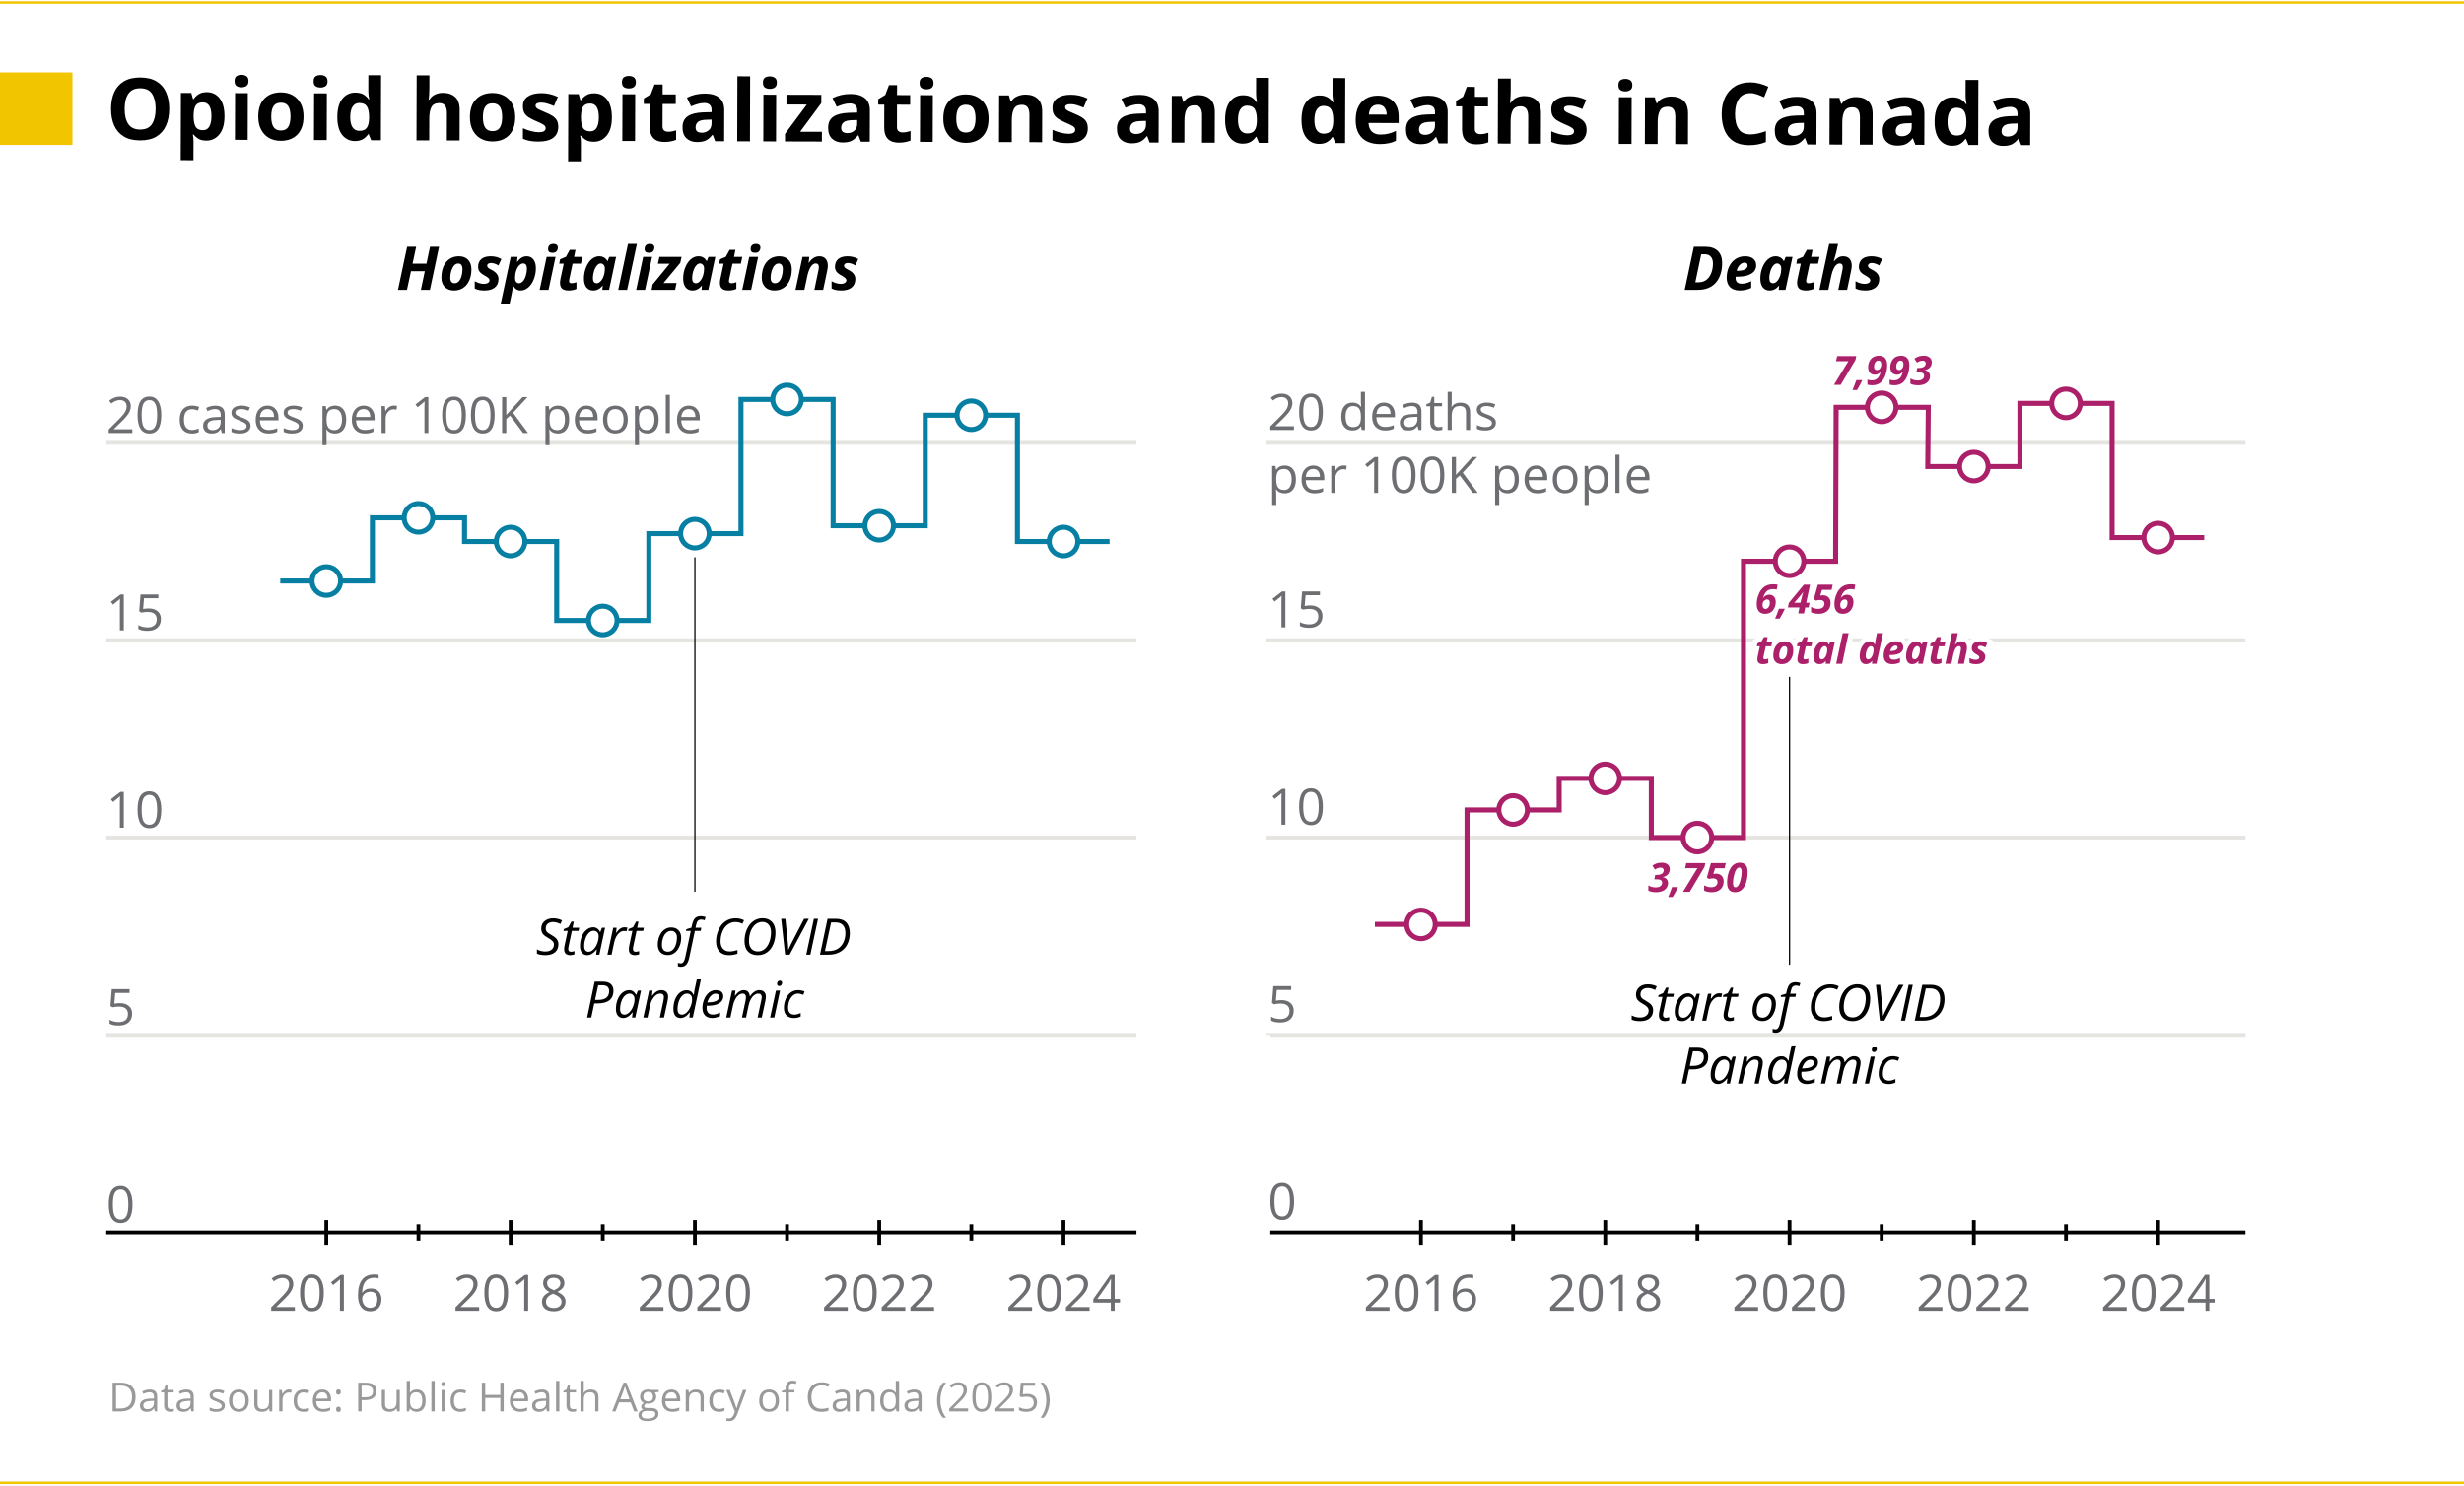
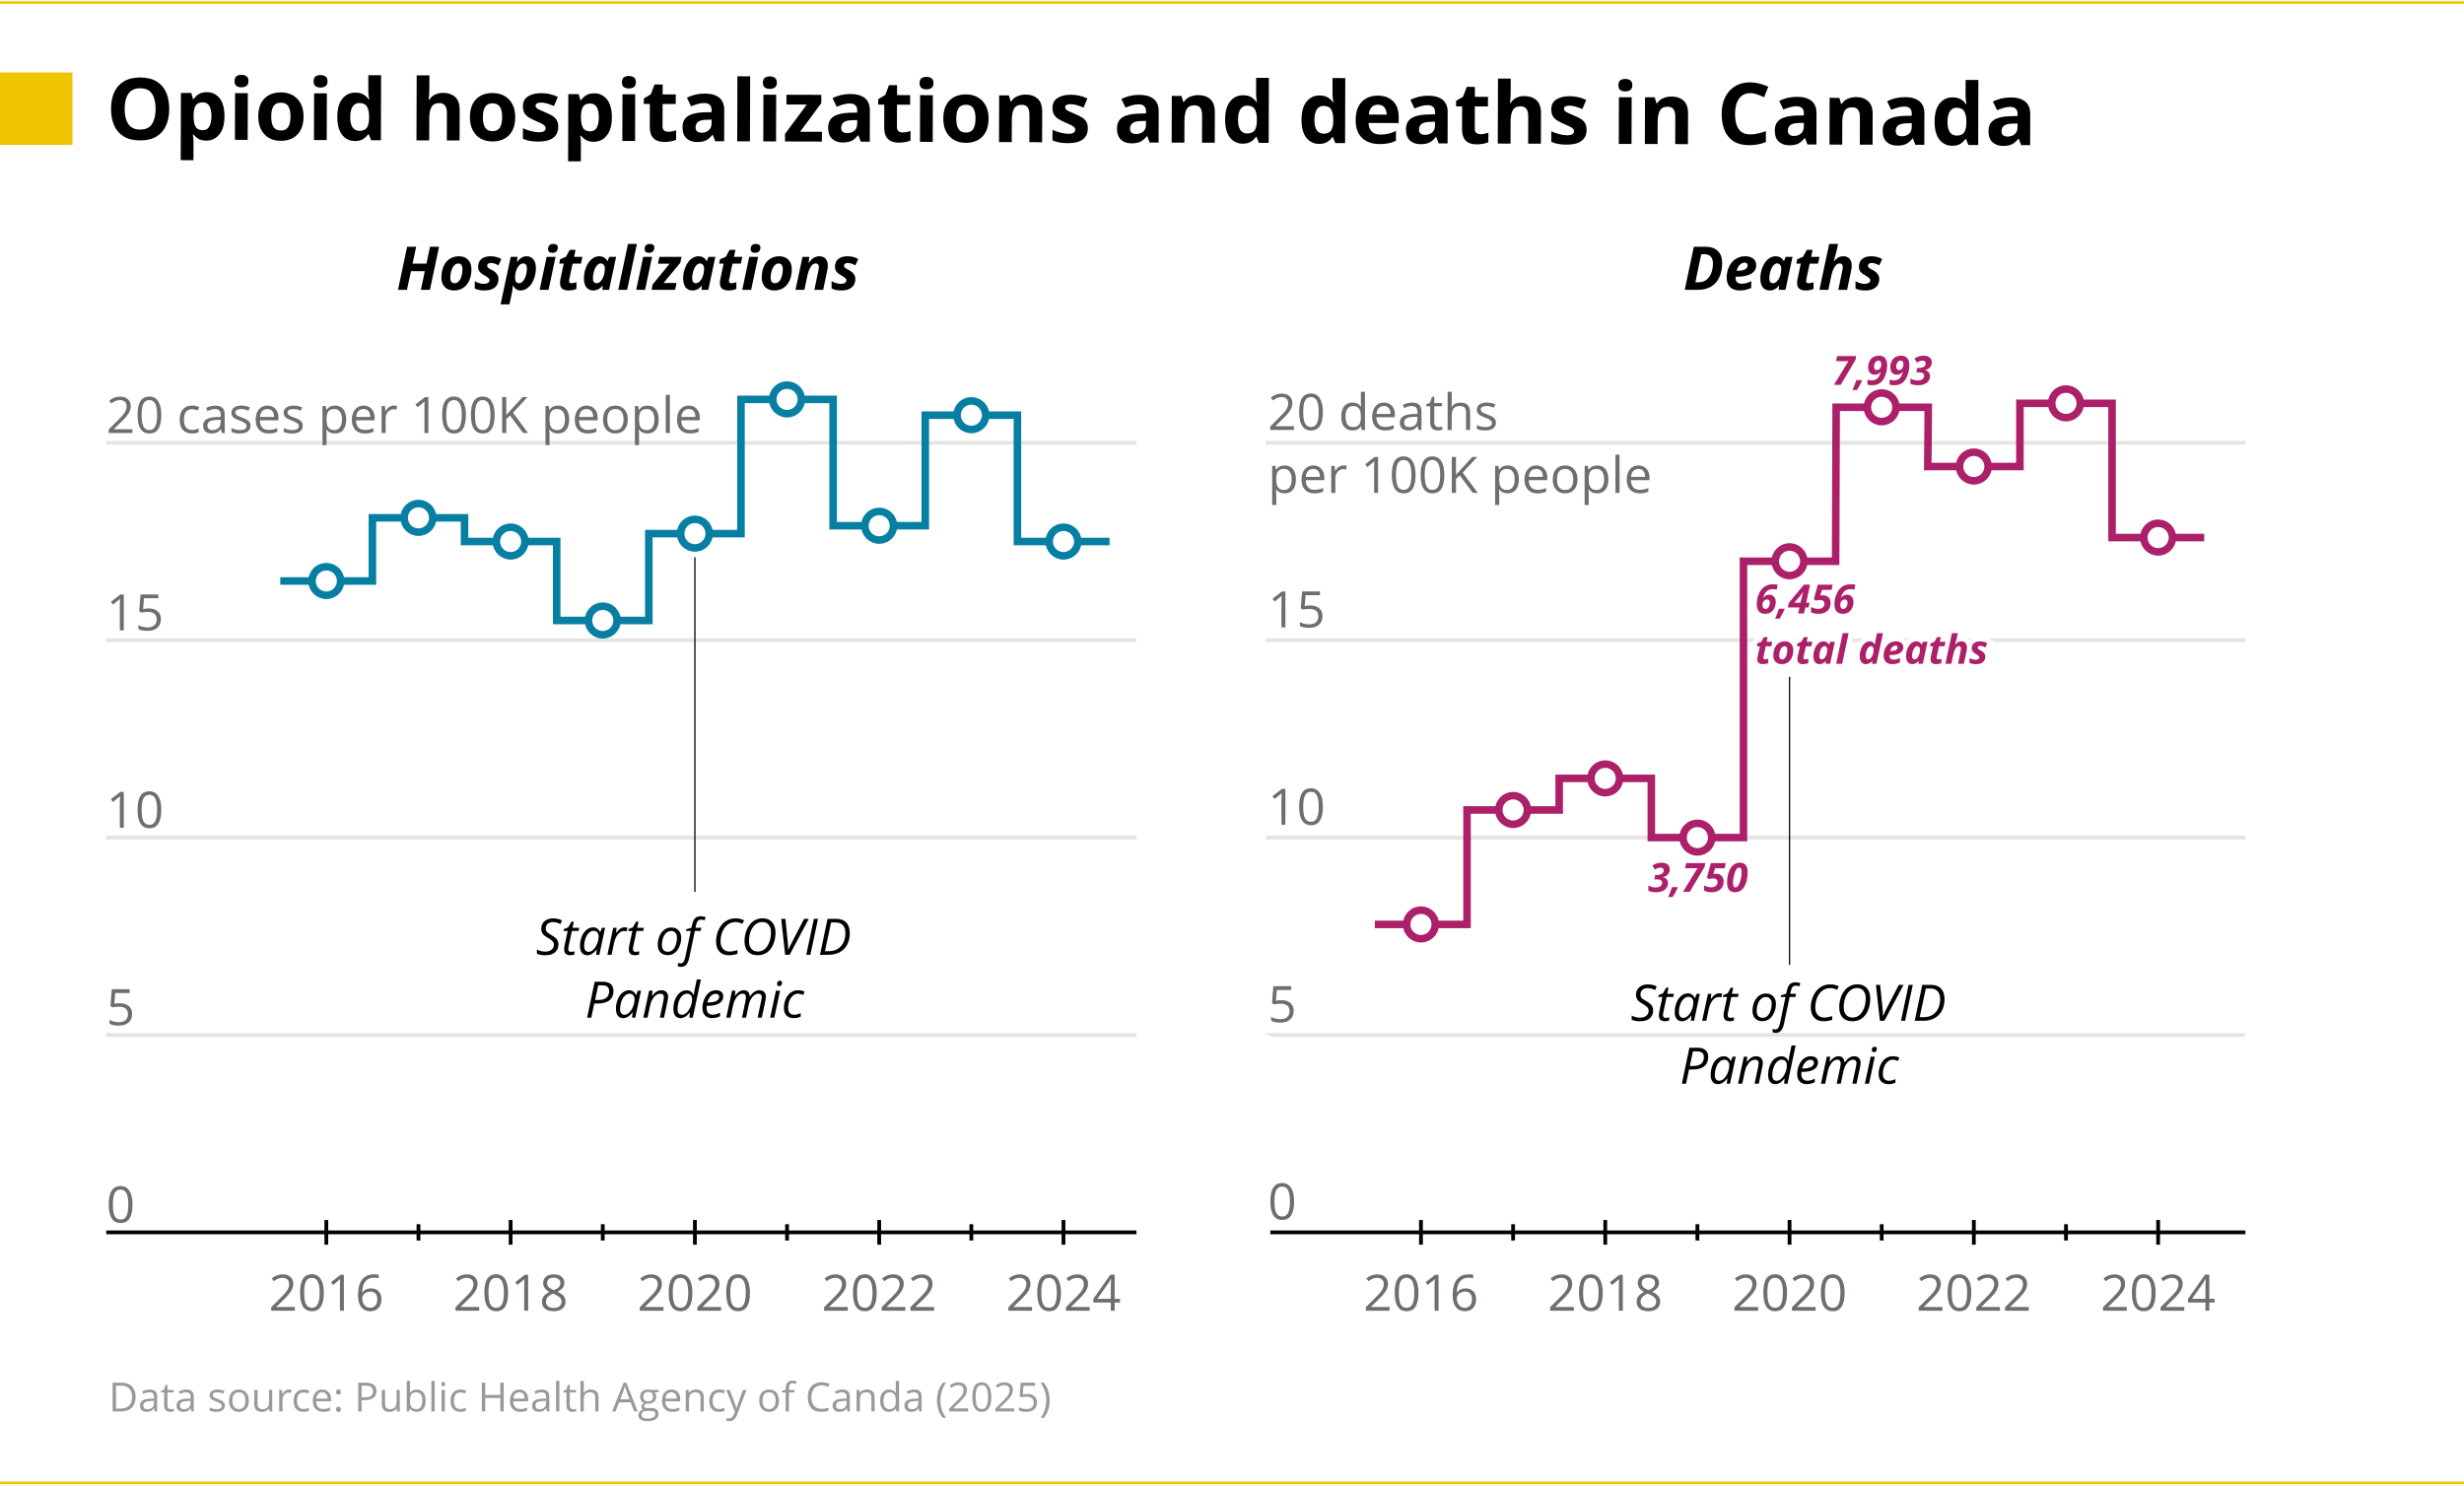
- <svg xmlns="http://www.w3.org/2000/svg" id="svg59" width="6.8in" height="4.1in" viewBox="0 0 489.6 295.2">
+ <svg xmlns="http://www.w3.org/2000/svg" id="svg59" width="6.8in" height="4.1in" viewBox="0 0 489.6 295.2" version="1.1">
+   <defs id="defs54" />
  <rect id="rect38-7-0" x="0" width="489.6" height="295.2" fill="#fff" />
  <g id="Layer_6" data-name="Layer 6">
    <g id="text49" isolation="isolate">
-       <g id="text1" isolation="isolate">
-         <text transform="translate(21.06 27.711) rotate(.17)" font-family="TradeGothicLT-Bold, 'TradeGothic LT Bold'" font-size="17" font-weight="700" isolation="isolate">
-           <tspan x="0" y="0">Opioid hospitalizations and deaths in Canada</tspan>
+       <g id="g1" isolation="isolate">
+         <text transform="translate(21.06 27.711) rotate(.17)" font-family="TradeGothicLT-Bold, 'TradeGothic LT Bold'" font-size="17" font-weight="700" isolation="isolate" id="text1">
+           <tspan x="0" y="0" id="tspan1">Opioid hospitalizations and deaths in Canada</tspan>
        </text>
      </g>
    </g>
    <g id="text51" isolation="isolate">
-       <g id="text2" isolation="isolate">
-         <text transform="translate(21.6 280.514)" fill="#999" font-family="OpenSans, 'Open Sans'" font-size="8" isolation="isolate">
-           <tspan x="0" y="0">Data source: Public Health Agency of Canda (2025)</tspan>
+       <g id="g2" isolation="isolate">
+         <text transform="translate(21.6 280.514)" fill="#999" font-family="OpenSans, 'Open Sans'" font-size="8" isolation="isolate" id="text2">
+           <tspan x="0" y="0" id="tspan2">Data source: Public Health Agency of Canda (2025)</tspan>
        </text>
      </g>
    </g>
    <rect id="rect72" x="0" y="14.4" width="14.4" height="14.4" fill="#f1c500" />
    <path id="path37" d="M0,294.697h489.6" fill="none" stroke="#f1c500" stroke-miterlimit="2.25" stroke-width=".5" />
    <path id="path37-2" d="M0,.5h489.6" fill="none" stroke="#f1c500" stroke-miterlimit="2.25" stroke-width=".5" />
  </g>
  <g id="Layer_1" data-name="Layer 1">
    <g id="g14" opacity=".8">
      <line id="line11" x1="21.112" y1="205.689" x2="481.992" y2="205.689" fill="none" stroke="#deddda" stroke-miterlimit="10" stroke-width=".75" />
      <line id="line12" x1="21.112" y1="166.461" x2="481.992" y2="166.461" fill="none" stroke="#deddda" stroke-miterlimit="10" stroke-width=".75" />
      <line id="line13" x1="21.112" y1="127.234" x2="481.992" y2="127.234" fill="none" stroke="#deddda" stroke-miterlimit="10" stroke-width=".75" />
      <line id="line14" x1="21.112" y1="88.006" x2="481.992" y2="88.006" fill="none" stroke="#deddda" stroke-miterlimit="10" stroke-width=".75" />
    </g>
    <g id="g10">
      <line id="line2" x1="64.841" y1="247.369" x2="64.841" y2="242.465" fill="none" stroke="#000" stroke-miterlimit="10" stroke-width=".75" />
      <line id="line3" x1="83.15" y1="246.535" x2="83.15" y2="243.299" fill="none" stroke="#000" stroke-miterlimit="10" stroke-width=".75" />
      <line id="line4" x1="101.46" y1="247.369" x2="101.46" y2="242.465" fill="none" stroke="#000" stroke-miterlimit="10" stroke-width=".75" />
      <line id="line5" x1="119.769" y1="246.535" x2="119.769" y2="243.299" fill="none" stroke="#000" stroke-miterlimit="10" stroke-width=".75" />
      <line id="line6" x1="138.079" y1="247.369" x2="138.079" y2="242.465" fill="none" stroke="#000" stroke-miterlimit="10" stroke-width=".75" />
      <line id="line7" x1="156.389" y1="246.535" x2="156.389" y2="243.299" fill="none" stroke="#000" stroke-miterlimit="10" stroke-width=".75" />
      <line id="line8" x1="174.698" y1="247.369" x2="174.698" y2="242.465" fill="none" stroke="#000" stroke-miterlimit="10" stroke-width=".75" />
      <line id="line9" x1="193.008" y1="246.535" x2="193.008" y2="243.299" fill="none" stroke="#000" stroke-miterlimit="10" stroke-width=".75" />
      <line id="line10" x1="211.317" y1="247.369" x2="211.317" y2="242.465" fill="none" stroke="#000" stroke-miterlimit="10" stroke-width=".75" />
    </g>
    <g id="text14" isolation="isolate">
-       <text transform="translate(334.445 57.601)" font-family="OpenSans-BoldItalic, 'Open Sans'" font-size="12" font-style="italic" font-weight="700" isolation="isolate">
-         <tspan x="0" y="0">Deaths</tspan>
+       <text transform="translate(334.445 57.601)" font-family="OpenSans-BoldItalic, 'Open Sans'" font-size="12" font-style="italic" font-weight="700" isolation="isolate" id="text3">
+         <tspan x="0" y="0" id="tspan3">Deaths</tspan>
      </text>
    </g>
    <g id="text15" isolation="isolate">
-       <text transform="translate(53.405 260.499)" fill="#6d6e71" font-family="OpenSans, 'Open Sans'" font-size="10" isolation="isolate">
-         <tspan x="0" y="0">2016</tspan>
+       <text transform="translate(53.405 260.499)" fill="#6d6e71" font-family="OpenSans, 'Open Sans'" font-size="10" isolation="isolate" id="text4">
+         <tspan x="0" y="0" id="tspan4">2016</tspan>
      </text>
    </g>
    <g id="text16" isolation="isolate">
-       <text transform="translate(90.024 260.499)" fill="#6d6e71" font-family="OpenSans, 'Open Sans'" font-size="10" isolation="isolate">
-         <tspan x="0" y="0">2018</tspan>
+       <text transform="translate(90.024 260.499)" fill="#6d6e71" font-family="OpenSans, 'Open Sans'" font-size="10" isolation="isolate" id="text5">
+         <tspan x="0" y="0" id="tspan5">2018</tspan>
      </text>
    </g>
    <g id="text17" isolation="isolate">
-       <text transform="translate(126.644 260.499)" fill="#6d6e71" font-family="OpenSans, 'Open Sans'" font-size="10" isolation="isolate">
-         <tspan x="0" y="0">2020</tspan>
+       <text transform="translate(126.644 260.499)" fill="#6d6e71" font-family="OpenSans, 'Open Sans'" font-size="10" isolation="isolate" id="text6">
+         <tspan x="0" y="0" id="tspan6">2020</tspan>
      </text>
    </g>
    <g id="text19" isolation="isolate">
-       <text transform="translate(106.502 189.75)" font-family="OpenSans-Italic, 'Open Sans'" font-size="10" font-style="italic" font-variation-settings="'wght' 400, 'wdth' 100" isolation="isolate">
-         <tspan x="0" y="0">Start of COVID</tspan>
-       </text>
-       <text transform="translate(116.24 202.25)" font-family="OpenSans-Italic, 'Open Sans'" font-size="10" font-style="italic" font-variation-settings="'wght' 400, 'wdth' 100" isolation="isolate">
-         <tspan x="0" y="0">Pandemic</tspan>
+       <text transform="translate(106.502 189.75)" font-family="OpenSans-Italic, 'Open Sans'" font-size="10" font-style="italic" font-variation-settings="'wght' 400, 'wdth' 100" isolation="isolate" id="text7">
+         <tspan x="0" y="0" id="tspan7">Start of COVID</tspan>
+       </text>
+       <text transform="translate(116.24 202.25)" font-family="OpenSans-Italic, 'Open Sans'" font-size="10" font-style="italic" font-variation-settings="'wght' 400, 'wdth' 100" isolation="isolate" id="text8">
+         <tspan x="0" y="0" id="tspan8">Pandemic</tspan>
      </text>
    </g>
    <g id="text20" isolation="isolate">
-       <text transform="translate(163.263 260.499)" fill="#6d6e71" font-family="OpenSans, 'Open Sans'" font-size="10" isolation="isolate">
-         <tspan x="0" y="0">2022</tspan>
+       <text transform="translate(163.263 260.499)" fill="#6d6e71" font-family="OpenSans, 'Open Sans'" font-size="10" isolation="isolate" id="text9">
+         <tspan x="0" y="0" id="tspan9">2022</tspan>
      </text>
    </g>
    <g id="text21" isolation="isolate">
-       <text transform="translate(199.882 260.499)" fill="#6d6e71" font-family="OpenSans, 'Open Sans'" font-size="10" isolation="isolate">
-         <tspan x="0" y="0">2024</tspan>
-       </text>
-     </g>
-     <g id="g26">
+       <text transform="translate(199.882 260.499)" fill="#6d6e71" font-family="OpenSans, 'Open Sans'" font-size="10" isolation="isolate" id="text10">
+         <tspan x="0" y="0" id="tspan10">2024</tspan>
+       </text>
+     </g>
+     <g id="g27">
      <g id="text22" isolation="isolate">
-         <text transform="translate(21.112 86.057)" fill="#6d6e71" font-family="OpenSans, 'Open Sans'" font-size="10" isolation="isolate">
-           <tspan x="0" y="0">20 cases per 100K people</tspan>
+         <text transform="translate(21.112 86.057)" fill="#6d6e71" font-family="OpenSans, 'Open Sans'" font-size="10" isolation="isolate" id="text11">
+           <tspan x="0" y="0" id="tspan11">20 cases per 100K people</tspan>
        </text>
      </g>
      <g id="text23" isolation="isolate">
-         <text transform="translate(21.112 125.284)" fill="#6d6e71" font-family="OpenSans, 'Open Sans'" font-size="10" isolation="isolate">
-           <tspan x="0" y="0">15</tspan>
+         <text transform="translate(21.112 125.284)" fill="#6d6e71" font-family="OpenSans, 'Open Sans'" font-size="10" isolation="isolate" id="text12">
+           <tspan x="0" y="0" id="tspan12">15</tspan>
        </text>
      </g>
      <g id="text24" isolation="isolate">
-         <text transform="translate(21.112 164.512)" fill="#6d6e71" font-family="OpenSans, 'Open Sans'" font-size="10" isolation="isolate">
-           <tspan x="0" y="0">10</tspan>
+         <text transform="translate(21.112 164.512)" fill="#6d6e71" font-family="OpenSans, 'Open Sans'" font-size="10" isolation="isolate" id="text13">
+           <tspan x="0" y="0" id="tspan13">10</tspan>
        </text>
      </g>
      <g id="text25" isolation="isolate">
-         <text transform="translate(21.112 203.741)" fill="#6d6e71" font-family="OpenSans, 'Open Sans'" font-size="10" isolation="isolate">
-           <tspan x="0" y="0">5</tspan>
-         </text>
-       </g>
-       <g id="text26" isolation="isolate">
-         <text transform="translate(21.112 242.968)" fill="#6d6e71" font-family="OpenSans, 'Open Sans'" font-size="10" isolation="isolate">
-           <tspan x="0" y="0">0</tspan>
+         <text transform="translate(21.112 203.741)" fill="#6d6e71" font-family="OpenSans, 'Open Sans'" font-size="10" isolation="isolate" id="text18">
+           <tspan x="0" y="0" id="tspan14">5</tspan>
+         </text>
+       </g>
+       <g id="g26" isolation="isolate">
+         <text transform="translate(21.112 242.968)" fill="#6d6e71" font-family="OpenSans, 'Open Sans'" font-size="10" isolation="isolate" id="text26">
+           <tspan x="0" y="0" id="tspan18">0</tspan>
        </text>
      </g>
    </g>
    <g id="g26-8">
      <g id="text22-5" isolation="isolate">
-         <text transform="translate(251.923 85.456)" fill="#6d6e71" font-family="OpenSans, 'Open Sans'" font-size="10" isolation="isolate">
-           <tspan x="0" y="0">20 deaths </tspan>
-         </text>
-         <text transform="translate(251.923 97.956)" fill="#6d6e71" font-family="OpenSans, 'Open Sans'" font-size="10" isolation="isolate">
-           <tspan x="0" y="0">per 100K people</tspan>
+         <text transform="translate(251.923 85.456)" fill="#6d6e71" font-family="OpenSans, 'Open Sans'" font-size="10" isolation="isolate" id="text27">
+           <tspan x="0" y="0" id="tspan27">20 deaths </tspan>
+         </text>
+         <text transform="translate(251.923 97.956)" fill="#6d6e71" font-family="OpenSans, 'Open Sans'" font-size="10" isolation="isolate" id="text28">
+           <tspan x="0" y="0" id="tspan28">per 100K people</tspan>
        </text>
      </g>
      <g id="text23-8" isolation="isolate">
-         <text transform="translate(251.923 124.683)" fill="#6d6e71" font-family="OpenSans, 'Open Sans'" font-size="10" isolation="isolate">
-           <tspan x="0" y="0">15</tspan>
+         <text transform="translate(251.923 124.683)" fill="#6d6e71" font-family="OpenSans, 'Open Sans'" font-size="10" isolation="isolate" id="text29">
+           <tspan x="0" y="0" id="tspan29">15</tspan>
        </text>
      </g>
      <g id="text24-6" isolation="isolate">
-         <text transform="translate(251.923 163.911)" fill="#6d6e71" font-family="OpenSans, 'Open Sans'" font-size="10" isolation="isolate">
-           <tspan x="0" y="0">10</tspan>
+         <text transform="translate(251.923 163.911)" fill="#6d6e71" font-family="OpenSans, 'Open Sans'" font-size="10" isolation="isolate" id="text30">
+           <tspan x="0" y="0" id="tspan30">10</tspan>
        </text>
      </g>
      <g id="text25-7" isolation="isolate">
-         <text transform="translate(251.923 203.14)" fill="#6d6e71" font-family="OpenSans, 'Open Sans'" font-size="10" isolation="isolate">
-           <tspan x="0" y="0">5</tspan>
+         <text transform="translate(251.923 203.14)" fill="#6d6e71" font-family="OpenSans, 'Open Sans'" font-size="10" isolation="isolate" id="text31">
+           <tspan x="0" y="0" id="tspan31">5</tspan>
        </text>
      </g>
      <g id="text26-5" isolation="isolate">
-         <text transform="translate(251.923 242.367)" fill="#6d6e71" font-family="OpenSans, 'Open Sans'" font-size="10" isolation="isolate">
-           <tspan x="0" y="0">0</tspan>
+         <text transform="translate(251.923 242.367)" fill="#6d6e71" font-family="OpenSans, 'Open Sans'" font-size="10" isolation="isolate" id="text32">
+           <tspan x="0" y="0" id="tspan32">0</tspan>
        </text>
      </g>
    </g>
    <g id="g34">
      <line id="line26" x1="282.347" y1="247.369" x2="282.347" y2="242.465" fill="none" stroke="#000" stroke-miterlimit="10" stroke-width=".75" />
      <line id="line27" x1="300.656" y1="246.535" x2="300.656" y2="243.299" fill="none" stroke="#000" stroke-miterlimit="10" stroke-width=".75" />
      <line id="line28" x1="318.966" y1="247.369" x2="318.966" y2="242.465" fill="none" stroke="#000" stroke-miterlimit="10" stroke-width=".75" />
      <line id="line29" x1="337.276" y1="246.535" x2="337.276" y2="243.299" fill="none" stroke="#000" stroke-miterlimit="10" stroke-width=".75" />
      <line id="line30" x1="355.586" y1="247.369" x2="355.586" y2="242.465" fill="none" stroke="#000" stroke-miterlimit="10" stroke-width=".75" />
      <line id="line31" x1="373.895" y1="246.535" x2="373.895" y2="243.299" fill="none" stroke="#000" stroke-miterlimit="10" stroke-width=".75" />
      <line id="line32" x1="392.205" y1="247.369" x2="392.205" y2="242.465" fill="none" stroke="#000" stroke-miterlimit="10" stroke-width=".75" />
      <line id="line33" x1="410.515" y1="246.535" x2="410.515" y2="243.299" fill="none" stroke="#000" stroke-miterlimit="10" stroke-width=".75" />
      <line id="line34" x1="428.825" y1="247.369" x2="428.825" y2="242.465" fill="none" stroke="#000" stroke-miterlimit="10" stroke-width=".75" />
    </g>
    <g id="text34" isolation="isolate">
-       <text transform="translate(270.912 260.499)" fill="#6d6e71" font-family="OpenSans, 'Open Sans'" font-size="10" isolation="isolate">
-         <tspan x="0" y="0">2016</tspan>
-       </text>
-     </g>
-     <g id="text35" isolation="isolate">
-       <text transform="translate(307.531 260.499)" fill="#6d6e71" font-family="OpenSans, 'Open Sans'" font-size="10" isolation="isolate">
-         <tspan x="0" y="0">2018</tspan>
-       </text>
-     </g>
-     <g id="text36" isolation="isolate">
-       <text transform="translate(344.151 260.499)" fill="#6d6e71" font-family="OpenSans, 'Open Sans'" font-size="10" isolation="isolate">
-         <tspan x="0" y="0">2020</tspan>
-       </text>
-     </g>
-     <g id="text37" isolation="isolate">
-       <text transform="translate(380.77 260.499)" fill="#6d6e71" font-family="OpenSans, 'Open Sans'" font-size="10" isolation="isolate">
-         <tspan x="0" y="0">2022</tspan>
-       </text>
-     </g>
-     <g id="text38" isolation="isolate">
-       <text transform="translate(417.389 260.499)" fill="#6d6e71" font-family="OpenSans, 'Open Sans'" font-size="10" isolation="isolate">
-         <tspan x="0" y="0">2024</tspan>
+       <text transform="translate(270.912 260.499)" fill="#6d6e71" font-family="OpenSans, 'Open Sans'" font-size="10" isolation="isolate" id="text33">
+         <tspan x="0" y="0" id="tspan33">2016</tspan>
+       </text>
+     </g>
+     <g id="g35" isolation="isolate">
+       <text transform="translate(307.531 260.499)" fill="#6d6e71" font-family="OpenSans, 'Open Sans'" font-size="10" isolation="isolate" id="text35">
+         <tspan x="0" y="0" id="tspan34">2018</tspan>
+       </text>
+     </g>
+     <g id="g36" isolation="isolate">
+       <text transform="translate(344.151 260.499)" fill="#6d6e71" font-family="OpenSans, 'Open Sans'" font-size="10" isolation="isolate" id="text36">
+         <tspan x="0" y="0" id="tspan35">2020</tspan>
+       </text>
+     </g>
+     <g id="g37" isolation="isolate">
+       <text transform="translate(380.77 260.499)" fill="#6d6e71" font-family="OpenSans, 'Open Sans'" font-size="10" isolation="isolate" id="text37">
+         <tspan x="0" y="0" id="tspan36">2022</tspan>
+       </text>
+     </g>
+     <g id="g38" isolation="isolate">
+       <text transform="translate(417.389 260.499)" fill="#6d6e71" font-family="OpenSans, 'Open Sans'" font-size="10" isolation="isolate" id="text38">
+         <tspan x="0" y="0" id="tspan37">2024</tspan>
      </text>
    </g>
    <g id="text41" isolation="isolate">
-       <text transform="translate(78.77 57.601)" font-family="OpenSans-BoldItalic, 'Open Sans'" font-size="12" font-style="italic" font-weight="700" isolation="isolate">
-         <tspan x="0" y="0">Hospitalizations</tspan>
+       <text transform="translate(78.77 57.601)" font-family="OpenSans-BoldItalic, 'Open Sans'" font-size="12" font-style="italic" font-weight="700" isolation="isolate" id="text39">
+         <tspan x="0" y="0" id="tspan38">Hospitalizations</tspan>
      </text>
    </g>
    <line id="line41" x1="21.112" y1="244.917" x2="481.992" y2="244.917" fill="none" stroke="#000" stroke-miterlimit="10" stroke-width=".75" />
-     <polyline id="polyline41" points="273.192 183.722 282.347 183.722 291.502 183.722 291.502 160.97 300.657 160.97 309.812 160.97 309.811 154.693 318.966 154.693 328.121 154.693 328.121 166.461 337.276 166.461 346.431 166.461 346.431 111.543 355.586 111.543 364.741 111.543 364.845 80.945 374 80.945 383.155 80.945 383.05 92.713 392.205 92.713 401.36 92.713 401.36 80.16 410.515 80.16 419.67 80.16 419.67 106.836 428.825 106.836 437.98 106.836" fill="none" stroke="#ab2069" stroke-miterlimit="10" />
-     <polyline id="polyline42" points="55.686 115.465 73.996 115.465 73.996 102.912 92.305 102.912 92.305 107.62 110.615 107.62 110.615 123.311 128.925 123.311 128.925 106.051 147.234 106.051 147.234 79.376 165.544 79.376 165.544 104.482 183.853 104.482 183.853 82.514 202.163 82.514 202.163 107.62 220.473 107.62" fill="none" stroke="#067fa3" stroke-miterlimit="10" />
+     <polyline id="polyline41" points="273.192 183.722 282.347 183.722 291.502 183.722 291.502 160.97 300.657 160.97 309.812 160.97 309.811 154.693 318.966 154.693 328.121 154.693 328.121 166.461 337.276 166.461 346.431 166.461 346.431 111.543 355.586 111.543 364.741 111.543 364.845 80.945 374 80.945 383.155 80.945 383.05 92.713 392.205 92.713 401.36 92.713 401.36 80.16 410.515 80.16 419.67 80.16 419.67 106.836 428.825 106.836 437.98 106.836" fill="none" stroke="#ab2069" stroke-miterlimit="10" style="stroke-width:1.5;stroke-dasharray:none" />
+     <polyline id="polyline42" points="55.686 115.465 73.996 115.465 73.996 102.912 92.305 102.912 92.305 107.62 110.615 107.62 110.615 123.311 128.925 123.311 128.925 106.051 147.234 106.051 147.234 79.376 165.544 79.376 165.544 104.482 183.853 104.482 183.853 82.514 202.163 82.514 202.163 107.62 220.473 107.62" fill="none" stroke="#067fa3" stroke-miterlimit="10" style="stroke-width:1.5;stroke-dasharray:none" />
    <line id="line42" x1="138.079" y1="110.754" x2="138.079" y2="177.246" fill="none" stroke="#000" stroke-miterlimit="10" stroke-width=".25" />
    <line id="line43" x1="355.586" y1="134.513" x2="355.586" y2="191.752" fill="none" stroke="#000" stroke-miterlimit="10" stroke-width=".25" />
    <g id="text43" isolation="isolate">
-       <text transform="translate(364.091 76.485)" fill="#ab2069" font-family="OpenSans-BoldItalic, 'Open Sans'" font-size="8" font-style="italic" font-weight="700" isolation="isolate">
-         <tspan x="0" y="0">7,993</tspan>
+       <text transform="translate(364.091 76.485)" fill="#ab2069" font-family="OpenSans-BoldItalic, 'Open Sans'" font-size="8" font-style="italic" font-weight="700" isolation="isolate" id="text40">
+         <tspan x="0" y="0" id="tspan39">7,993</tspan>
      </text>
    </g>
    <g id="text44" isolation="isolate">
-       <text transform="translate(327.471 177.246)" fill="#ab2069" font-family="OpenSans-BoldItalic, 'Open Sans'" font-size="8" font-style="italic" font-weight="700" isolation="isolate">
-         <tspan x="0" y="0">3,750</tspan>
+       <text transform="translate(327.471 177.246)" fill="#ab2069" font-family="OpenSans-BoldItalic, 'Open Sans'" font-size="8" font-style="italic" font-weight="700" isolation="isolate" id="text42">
+         <tspan x="0" y="0" id="tspan40">3,750</tspan>
      </text>
    </g>
    <g id="text48-3" isolation="isolate">
-       <text transform="translate(348.718 121.913)" fill="#ab2069" font-family="OpenSans-BoldItalic, 'Open Sans'" font-size="8" font-style="italic" font-weight="700" isolation="isolate">
-         <tspan x="0" y="0">6,456 </tspan>
-       </text>
-       <text transform="translate(348.718 121.913)" fill="none" font-family="OpenSans-BoldItalic, 'Open Sans'" font-size="8" font-style="italic" font-weight="700" isolation="isolate" stroke="#fff" stroke-width="2">
-         <tspan x="0" y="0">6,456 </tspan>
-       </text>
-       <text transform="translate(348.718 131.913)" fill="#ab2069" font-family="OpenSans-BoldItalic, 'Open Sans'" font-size="8" font-style="italic" font-weight="700" isolation="isolate">
-         <tspan x="0" y="0">total deaths</tspan>
-       </text>
-       <text transform="translate(348.718 131.913)" fill="none" font-family="OpenSans-BoldItalic, 'Open Sans'" font-size="8" font-style="italic" font-weight="700" isolation="isolate" stroke="#fff" stroke-width="2">
-         <tspan x="0" y="0">total deaths</tspan>
-       </text>
-     </g>
-     <g id="text48" isolation="isolate">
-       <text transform="translate(348.718 121.913)" fill="#ab2069" font-family="OpenSans-BoldItalic, 'Open Sans'" font-size="8" font-style="italic" font-weight="700" isolation="isolate">
-         <tspan x="0" y="0">6,456 </tspan>
-       </text>
-       <text transform="translate(348.718 131.913)" fill="#ab2069" font-family="OpenSans-BoldItalic, 'Open Sans'" font-size="8" font-style="italic" font-weight="700" isolation="isolate">
-         <tspan x="0" y="0">total deaths</tspan>
-       </text>
-     </g>
-     <g id="g54">
-       <path id="rect48" d="M64.84,112.622h.002c1.57,0,2.843,1.273,2.843,2.843h0c0,1.57-1.273,2.843-2.843,2.843h-.002c-1.57,0-2.843-1.273-2.843-2.843h0c0-1.57,1.273-2.843,2.843-2.843Z" fill="#fff" stroke="#067fa3" stroke-miterlimit="10" />
-       <path id="path48" d="M83.15,100.069h.002c1.569,0,2.842,1.273,2.842,2.842h0c0,1.57-1.274,2.844-2.844,2.844h-.002c-1.569,0-2.842-1.273-2.842-2.842h0c0-1.57,1.274-2.844,2.844-2.844Z" fill="#fff" stroke="#067fa3" stroke-miterlimit="10" />
-       <path id="rect49" d="M101.459,104.777h.002c1.57,0,2.843,1.273,2.843,2.843h0c0,1.57-1.273,2.843-2.843,2.843h-.002c-1.57,0-2.843-1.273-2.843-2.843h0c0-1.57,1.273-2.843,2.843-2.843Z" fill="#fff" stroke="#067fa3" stroke-miterlimit="10" />
-       <path id="path49" d="M119.77,120.468h.002c1.569,0,2.842,1.273,2.842,2.842h0c0,1.57-1.274,2.844-2.844,2.844h-.002c-1.569,0-2.842-1.273-2.842-2.842h0c0-1.57,1.274-2.844,2.844-2.844Z" fill="#fff" stroke="#067fa3" stroke-miterlimit="10" />
-       <path id="rect50" d="M138.078,103.208h.002c1.57,0,2.843,1.273,2.843,2.843h0c0,1.57-1.273,2.843-2.843,2.843h-.002c-1.57,0-2.843-1.273-2.843-2.843h0c0-1.57,1.273-2.843,2.843-2.843Z" fill="#fff" stroke="#067fa3" stroke-miterlimit="10" />
-       <path id="rect51" d="M156.388,76.533h.002c1.57,0,2.843,1.273,2.843,2.843h0c0,1.57-1.273,2.843-2.843,2.843h-.002c-1.57,0-2.843-1.273-2.843-2.843h0c0-1.57,1.273-2.843,2.843-2.843Z" fill="#fff" stroke="#067fa3" stroke-miterlimit="10" />
-       <path id="rect52" d="M174.698,101.639h.002c1.57,0,2.843,1.273,2.843,2.843h0c0,1.57-1.273,2.843-2.843,2.843h-.002c-1.57,0-2.843-1.273-2.843-2.843h0c0-1.57,1.273-2.843,2.843-2.843Z" fill="#fff" stroke="#067fa3" stroke-miterlimit="10" />
-       <path id="rect53" d="M193.007,79.671h.002c1.57,0,2.843,1.273,2.843,2.843h0c0,1.57-1.273,2.843-2.843,2.843h-.002c-1.57,0-2.843-1.273-2.843-2.843h0c0-1.57,1.273-2.843,2.843-2.843Z" fill="#fff" stroke="#067fa3" stroke-miterlimit="10" />
-       <path id="rect54" d="M211.317,104.777h.002c1.57,0,2.843,1.273,2.843,2.843h0c0,1.57-1.273,2.843-2.843,2.843h-.002c-1.57,0-2.843-1.273-2.843-2.843h0c0-1.57,1.273-2.843,2.843-2.843Z" fill="#fff" stroke="#067fa3" stroke-miterlimit="10" />
-     </g>
-     <g id="g59">
-       <path id="path54" d="M282.347,180.879h.002c1.569,0,2.842,1.273,2.842,2.842h0c0,1.57-1.274,2.844-2.844,2.844h-.002c-1.569,0-2.842-1.273-2.842-2.842h0c0-1.57,1.274-2.844,2.844-2.844Z" fill="#fff" stroke="#ab2069" stroke-miterlimit="10" />
-       <path id="rect55" d="M300.656,158.126h.002c1.57,0,2.843,1.273,2.843,2.843h0c0,1.57-1.273,2.843-2.843,2.843h-.002c-1.57,0-2.843-1.273-2.843-2.843h0c0-1.57,1.273-2.843,2.843-2.843Z" fill="#fff" stroke="#ab2069" stroke-miterlimit="10" />
-       <path id="path55" d="M318.966,151.85h.002c1.569,0,2.842,1.273,2.842,2.842h0c0,1.57-1.274,2.844-2.844,2.844h-.002c-1.569,0-2.842-1.273-2.842-2.842h0c0-1.57,1.274-2.844,2.844-2.844Z" fill="#fff" stroke="#ab2069" stroke-miterlimit="10" />
-       <path id="path56" d="M337.276,163.618h.002c1.569,0,2.842,1.273,2.842,2.842h0c0,1.57-1.274,2.844-2.844,2.844h-.002c-1.569,0-2.842-1.273-2.842-2.842h0c0-1.57,1.274-2.844,2.844-2.844Z" fill="#fff" stroke="#ab2069" stroke-miterlimit="10" />
-       <path id="rect56" d="M355.585,108.7h.002c1.57,0,2.843,1.273,2.843,2.843h0c0,1.57-1.273,2.843-2.843,2.843h-.002c-1.57,0-2.843-1.273-2.843-2.843h0c0-1.57,1.273-2.843,2.843-2.843Z" fill="#fff" stroke="#ab2069" stroke-miterlimit="10" />
-       <path id="path57" d="M373.896,78.102h.002c1.569,0,2.842,1.273,2.842,2.842h0c0,1.57-1.274,2.844-2.844,2.844h-.002c-1.569,0-2.842-1.273-2.842-2.842h0c0-1.57,1.274-2.844,2.844-2.844Z" fill="#fff" stroke="#ab2069" stroke-miterlimit="10" />
-       <path id="path58" d="M392.205,89.87h.002c1.569,0,2.842,1.273,2.842,2.842h0c0,1.57-1.274,2.844-2.844,2.844h-.002c-1.569,0-2.842-1.273-2.842-2.842h0c0-1.57,1.274-2.844,2.844-2.844Z" fill="#fff" stroke="#ab2069" stroke-miterlimit="10" />
-       <path id="rect58" d="M410.514,77.317h.002c1.57,0,2.843,1.273,2.843,2.843h0c0,1.57-1.273,2.843-2.843,2.843h-.002c-1.57,0-2.843-1.273-2.843-2.843h0c0-1.57,1.273-2.843,2.843-2.843Z" fill="#fff" stroke="#ab2069" stroke-miterlimit="10" />
-       <path id="path59" d="M428.825,103.992h.002c1.569,0,2.842,1.273,2.842,2.842h0c0,1.57-1.274,2.844-2.844,2.844h-.002c-1.569,0-2.842-1.273-2.842-2.842h0c0-1.57,1.274-2.844,2.844-2.844Z" fill="#fff" stroke="#ab2069" stroke-miterlimit="10" />
+       <text transform="translate(348.718 121.913)" fill="#ab2069" font-family="OpenSans-BoldItalic, 'Open Sans'" font-size="8" font-style="italic" font-weight="700" isolation="isolate" id="text45">
+         <tspan x="0" y="0" id="tspan42">6,456 </tspan>
+       </text>
+       <text transform="translate(348.718 121.913)" fill="none" font-family="OpenSans-BoldItalic, 'Open Sans'" font-size="8" font-style="italic" font-weight="700" isolation="isolate" stroke="#fff" stroke-width="2" id="text46">
+         <tspan x="0" y="0" id="tspan45">6,456 </tspan>
+       </text>
+       <text transform="translate(348.718 131.913)" fill="#ab2069" font-family="OpenSans-BoldItalic, 'Open Sans'" font-size="8" font-style="italic" font-weight="700" isolation="isolate" id="text47">
+         <tspan x="0" y="0" id="tspan46">total deaths</tspan>
+       </text>
+       <text transform="translate(348.718 131.913)" fill="none" font-family="OpenSans-BoldItalic, 'Open Sans'" font-size="8" font-style="italic" font-weight="700" isolation="isolate" stroke="#fff" stroke-width="2" id="text48">
+         <tspan x="0" y="0" id="tspan47">total deaths</tspan>
+       </text>
+     </g>
+     <g id="g52" isolation="isolate">
+       <text transform="translate(348.718 121.913)" fill="#ab2069" font-family="OpenSans-BoldItalic, 'Open Sans'" font-size="8" font-style="italic" font-weight="700" isolation="isolate" id="text50">
+         <tspan x="0" y="0" id="tspan48">6,456 </tspan>
+       </text>
+       <text transform="translate(348.718 131.913)" fill="#ab2069" font-family="OpenSans-BoldItalic, 'Open Sans'" font-size="8" font-style="italic" font-weight="700" isolation="isolate" id="text52">
+         <tspan x="0" y="0" id="tspan50">total deaths</tspan>
+       </text>
+     </g>
+     <g id="g54" style="stroke-width:1.5;stroke-dasharray:none">
+       <path id="rect48" d="M64.84,112.622h.002c1.57,0,2.843,1.273,2.843,2.843h0c0,1.57-1.273,2.843-2.843,2.843h-.002c-1.57,0-2.843-1.273-2.843-2.843h0c0-1.57,1.273-2.843,2.843-2.843Z" fill="#fff" stroke="#067fa3" stroke-miterlimit="10" style="stroke-width:1.5;stroke-dasharray:none" />
+       <path id="path48" d="M83.15,100.069h.002c1.569,0,2.842,1.273,2.842,2.842h0c0,1.57-1.274,2.844-2.844,2.844h-.002c-1.569,0-2.842-1.273-2.842-2.842h0c0-1.57,1.274-2.844,2.844-2.844Z" fill="#fff" stroke="#067fa3" stroke-miterlimit="10" style="stroke-width:1.5;stroke-dasharray:none" />
+       <path id="rect49" d="M101.459,104.777h.002c1.57,0,2.843,1.273,2.843,2.843h0c0,1.57-1.273,2.843-2.843,2.843h-.002c-1.57,0-2.843-1.273-2.843-2.843h0c0-1.57,1.273-2.843,2.843-2.843Z" fill="#fff" stroke="#067fa3" stroke-miterlimit="10" style="stroke-width:1.5;stroke-dasharray:none" />
+       <path id="path49" d="M119.77,120.468h.002c1.569,0,2.842,1.273,2.842,2.842h0c0,1.57-1.274,2.844-2.844,2.844h-.002c-1.569,0-2.842-1.273-2.842-2.842h0c0-1.57,1.274-2.844,2.844-2.844Z" fill="#fff" stroke="#067fa3" stroke-miterlimit="10" style="stroke-width:1.5;stroke-dasharray:none" />
+       <path id="rect50" d="M138.078,103.208h.002c1.57,0,2.843,1.273,2.843,2.843h0c0,1.57-1.273,2.843-2.843,2.843h-.002c-1.57,0-2.843-1.273-2.843-2.843h0c0-1.57,1.273-2.843,2.843-2.843Z" fill="#fff" stroke="#067fa3" stroke-miterlimit="10" style="stroke-width:1.5;stroke-dasharray:none" />
+       <path id="rect51" d="M156.388,76.533h.002c1.57,0,2.843,1.273,2.843,2.843h0c0,1.57-1.273,2.843-2.843,2.843h-.002c-1.57,0-2.843-1.273-2.843-2.843h0c0-1.57,1.273-2.843,2.843-2.843Z" fill="#fff" stroke="#067fa3" stroke-miterlimit="10" style="stroke-width:1.5;stroke-dasharray:none" />
+       <path id="rect52" d="M174.698,101.639h.002c1.57,0,2.843,1.273,2.843,2.843h0c0,1.57-1.273,2.843-2.843,2.843h-.002c-1.57,0-2.843-1.273-2.843-2.843h0c0-1.57,1.273-2.843,2.843-2.843Z" fill="#fff" stroke="#067fa3" stroke-miterlimit="10" style="stroke-width:1.5;stroke-dasharray:none" />
+       <path id="rect53" d="M193.007,79.671h.002c1.57,0,2.843,1.273,2.843,2.843h0c0,1.57-1.273,2.843-2.843,2.843h-.002c-1.57,0-2.843-1.273-2.843-2.843h0c0-1.57,1.273-2.843,2.843-2.843Z" fill="#fff" stroke="#067fa3" stroke-miterlimit="10" style="stroke-width:1.5;stroke-dasharray:none" />
+       <path id="rect54" d="M211.317,104.777h.002c1.57,0,2.843,1.273,2.843,2.843h0c0,1.57-1.273,2.843-2.843,2.843h-.002c-1.57,0-2.843-1.273-2.843-2.843h0c0-1.57,1.273-2.843,2.843-2.843Z" fill="#fff" stroke="#067fa3" stroke-miterlimit="10" style="stroke-width:1.5;stroke-dasharray:none" />
+     </g>
+     <g id="g59" style="stroke-width:1.5;stroke-dasharray:none">
+       <path id="path54" d="M282.347,180.879h.002c1.569,0,2.842,1.273,2.842,2.842h0c0,1.57-1.274,2.844-2.844,2.844h-.002c-1.569,0-2.842-1.273-2.842-2.842h0c0-1.57,1.274-2.844,2.844-2.844Z" fill="#fff" stroke="#ab2069" stroke-miterlimit="10" style="stroke-width:1.5;stroke-dasharray:none" />
+       <path id="rect55" d="M300.656,158.126h.002c1.57,0,2.843,1.273,2.843,2.843h0c0,1.57-1.273,2.843-2.843,2.843h-.002c-1.57,0-2.843-1.273-2.843-2.843h0c0-1.57,1.273-2.843,2.843-2.843Z" fill="#fff" stroke="#ab2069" stroke-miterlimit="10" style="stroke-width:1.5;stroke-dasharray:none" />
+       <path id="path55" d="M318.966,151.85h.002c1.569,0,2.842,1.273,2.842,2.842h0c0,1.57-1.274,2.844-2.844,2.844h-.002c-1.569,0-2.842-1.273-2.842-2.842h0c0-1.57,1.274-2.844,2.844-2.844Z" fill="#fff" stroke="#ab2069" stroke-miterlimit="10" style="stroke-width:1.5;stroke-dasharray:none" />
+       <path id="path56" d="M337.276,163.618h.002c1.569,0,2.842,1.273,2.842,2.842h0c0,1.57-1.274,2.844-2.844,2.844h-.002c-1.569,0-2.842-1.273-2.842-2.842h0c0-1.57,1.274-2.844,2.844-2.844Z" fill="#fff" stroke="#ab2069" stroke-miterlimit="10" style="stroke-width:1.5;stroke-dasharray:none" />
+       <path id="rect56" d="M355.585,108.7h.002c1.57,0,2.843,1.273,2.843,2.843h0c0,1.57-1.273,2.843-2.843,2.843h-.002c-1.57,0-2.843-1.273-2.843-2.843h0c0-1.57,1.273-2.843,2.843-2.843Z" fill="#fff" stroke="#ab2069" stroke-miterlimit="10" style="stroke-width:1.5;stroke-dasharray:none" />
+       <path id="path57" d="M373.896,78.102h.002c1.569,0,2.842,1.273,2.842,2.842h0c0,1.57-1.274,2.844-2.844,2.844h-.002c-1.569,0-2.842-1.273-2.842-2.842h0c0-1.57,1.274-2.844,2.844-2.844Z" fill="#fff" stroke="#ab2069" stroke-miterlimit="10" style="stroke-width:1.5;stroke-dasharray:none" />
+       <path id="path58" d="M392.205,89.87h.002c1.569,0,2.842,1.273,2.842,2.842h0c0,1.57-1.274,2.844-2.844,2.844h-.002c-1.569,0-2.842-1.273-2.842-2.842h0c0-1.57,1.274-2.844,2.844-2.844Z" fill="#fff" stroke="#ab2069" stroke-miterlimit="10" style="stroke-width:1.5;stroke-dasharray:none" />
+       <path id="rect58" d="M410.514,77.317h.002c1.57,0,2.843,1.273,2.843,2.843h0c0,1.57-1.273,2.843-2.843,2.843h-.002c-1.57,0-2.843-1.273-2.843-2.843h0c0-1.57,1.273-2.843,2.843-2.843Z" fill="#fff" stroke="#ab2069" stroke-miterlimit="10" style="stroke-width:1.5;stroke-dasharray:none" />
+       <path id="path59" d="M428.825,103.992h.002c1.569,0,2.842,1.273,2.842,2.842h0c0,1.57-1.274,2.844-2.844,2.844h-.002c-1.569,0-2.842-1.273-2.842-2.842h0c0-1.57,1.274-2.844,2.844-2.844Z" fill="#fff" stroke="#ab2069" stroke-miterlimit="10" style="stroke-width:1.5;stroke-dasharray:none" />
    </g>
    <rect id="rect59" x="243.527" y="205.689" width="8.885" height="59.752" fill="#fff" />
    <rect id="rect38" x="225.819" y="82.17" width="25.733" height="165.199" fill="#fff" />
    <rect id="rect38-7" x="446.169" y="83.736" width="43.333" height="165.199" fill="#fff" />
    <g id="text19-0" isolation="isolate">
-       <text transform="translate(324.027 202.87)" font-family="OpenSans-Italic, 'Open Sans'" font-size="10" font-style="italic" font-variation-settings="'wght' 400, 'wdth' 100" isolation="isolate">
-         <tspan x="0" y="0">Start of COVID</tspan>
-       </text>
-       <text transform="translate(333.766 215.37)" font-family="OpenSans-Italic, 'Open Sans'" font-size="10" font-style="italic" font-variation-settings="'wght' 400, 'wdth' 100" isolation="isolate">
-         <tspan x="0" y="0">Pandemic</tspan>
+       <text transform="translate(324.027 202.87)" font-family="OpenSans-Italic, 'Open Sans'" font-size="10" font-style="italic" font-variation-settings="'wght' 400, 'wdth' 100" isolation="isolate" id="text53">
+         <tspan x="0" y="0" id="tspan52">Start of COVID</tspan>
+       </text>
+       <text transform="translate(333.766 215.37)" font-family="OpenSans-Italic, 'Open Sans'" font-size="10" font-style="italic" font-variation-settings="'wght' 400, 'wdth' 100" isolation="isolate" id="text54">
+         <tspan x="0" y="0" id="tspan53">Pandemic</tspan>
      </text>
    </g>
  </g>
</svg>
